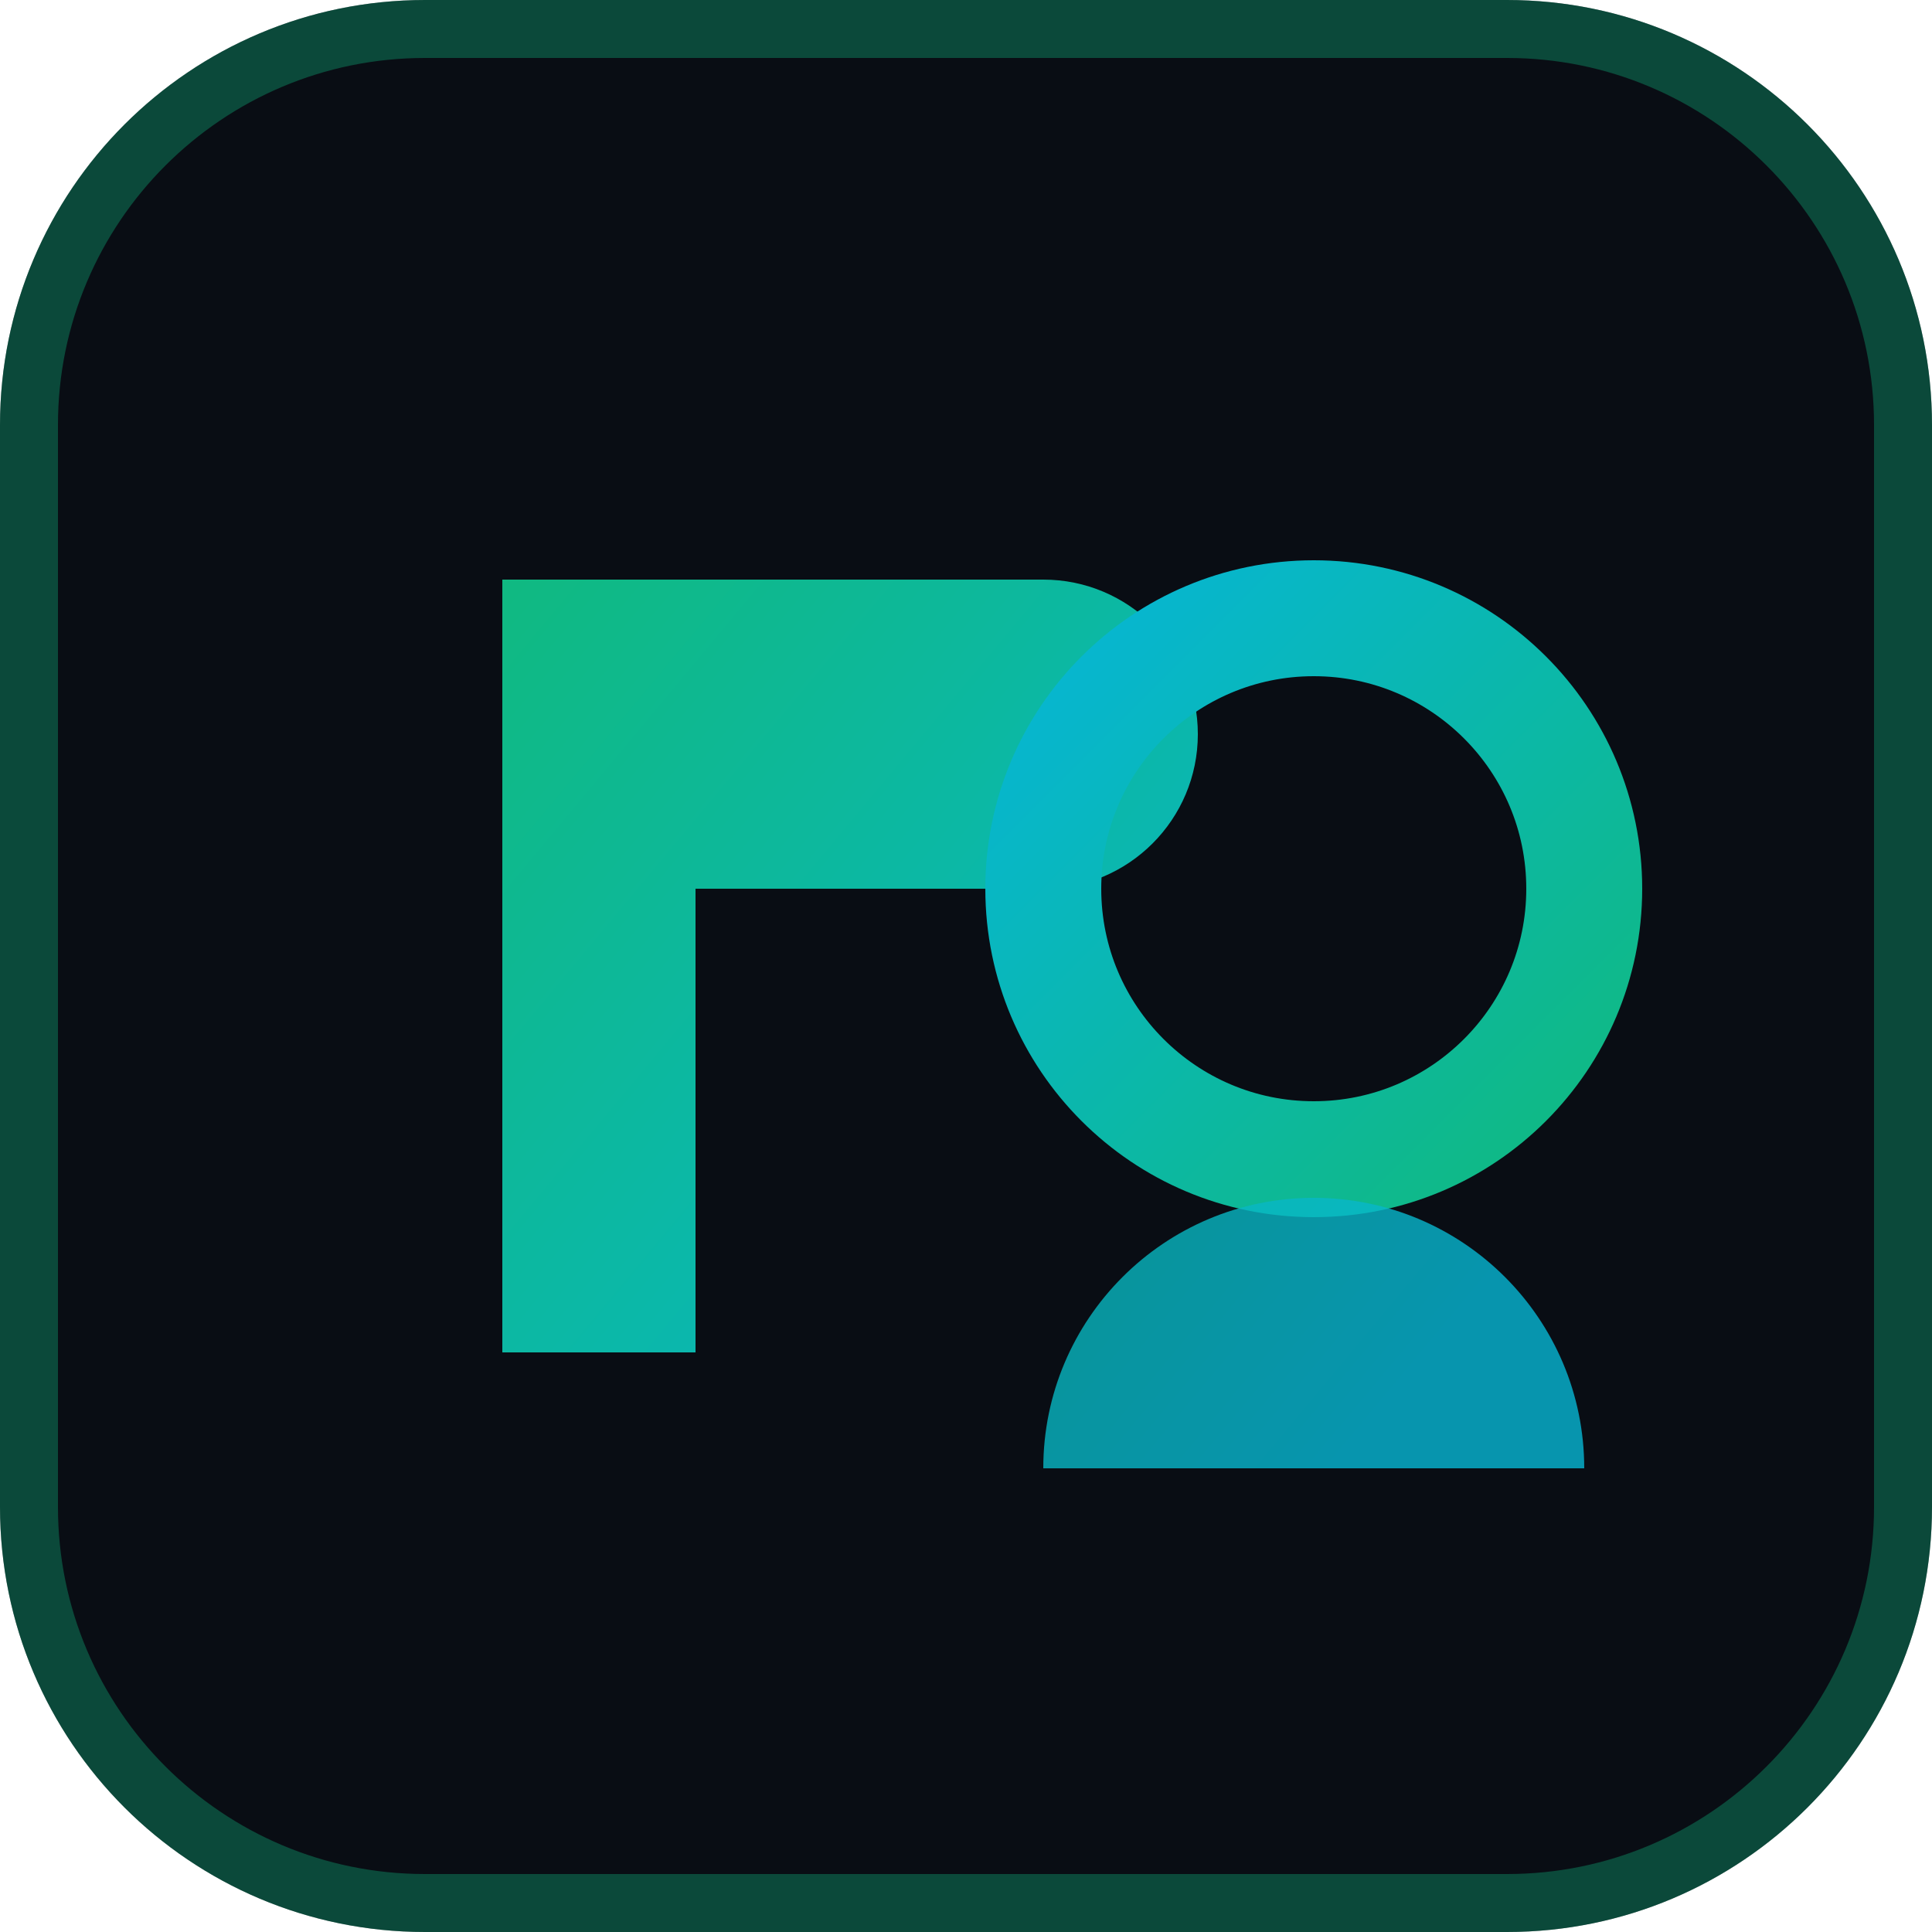
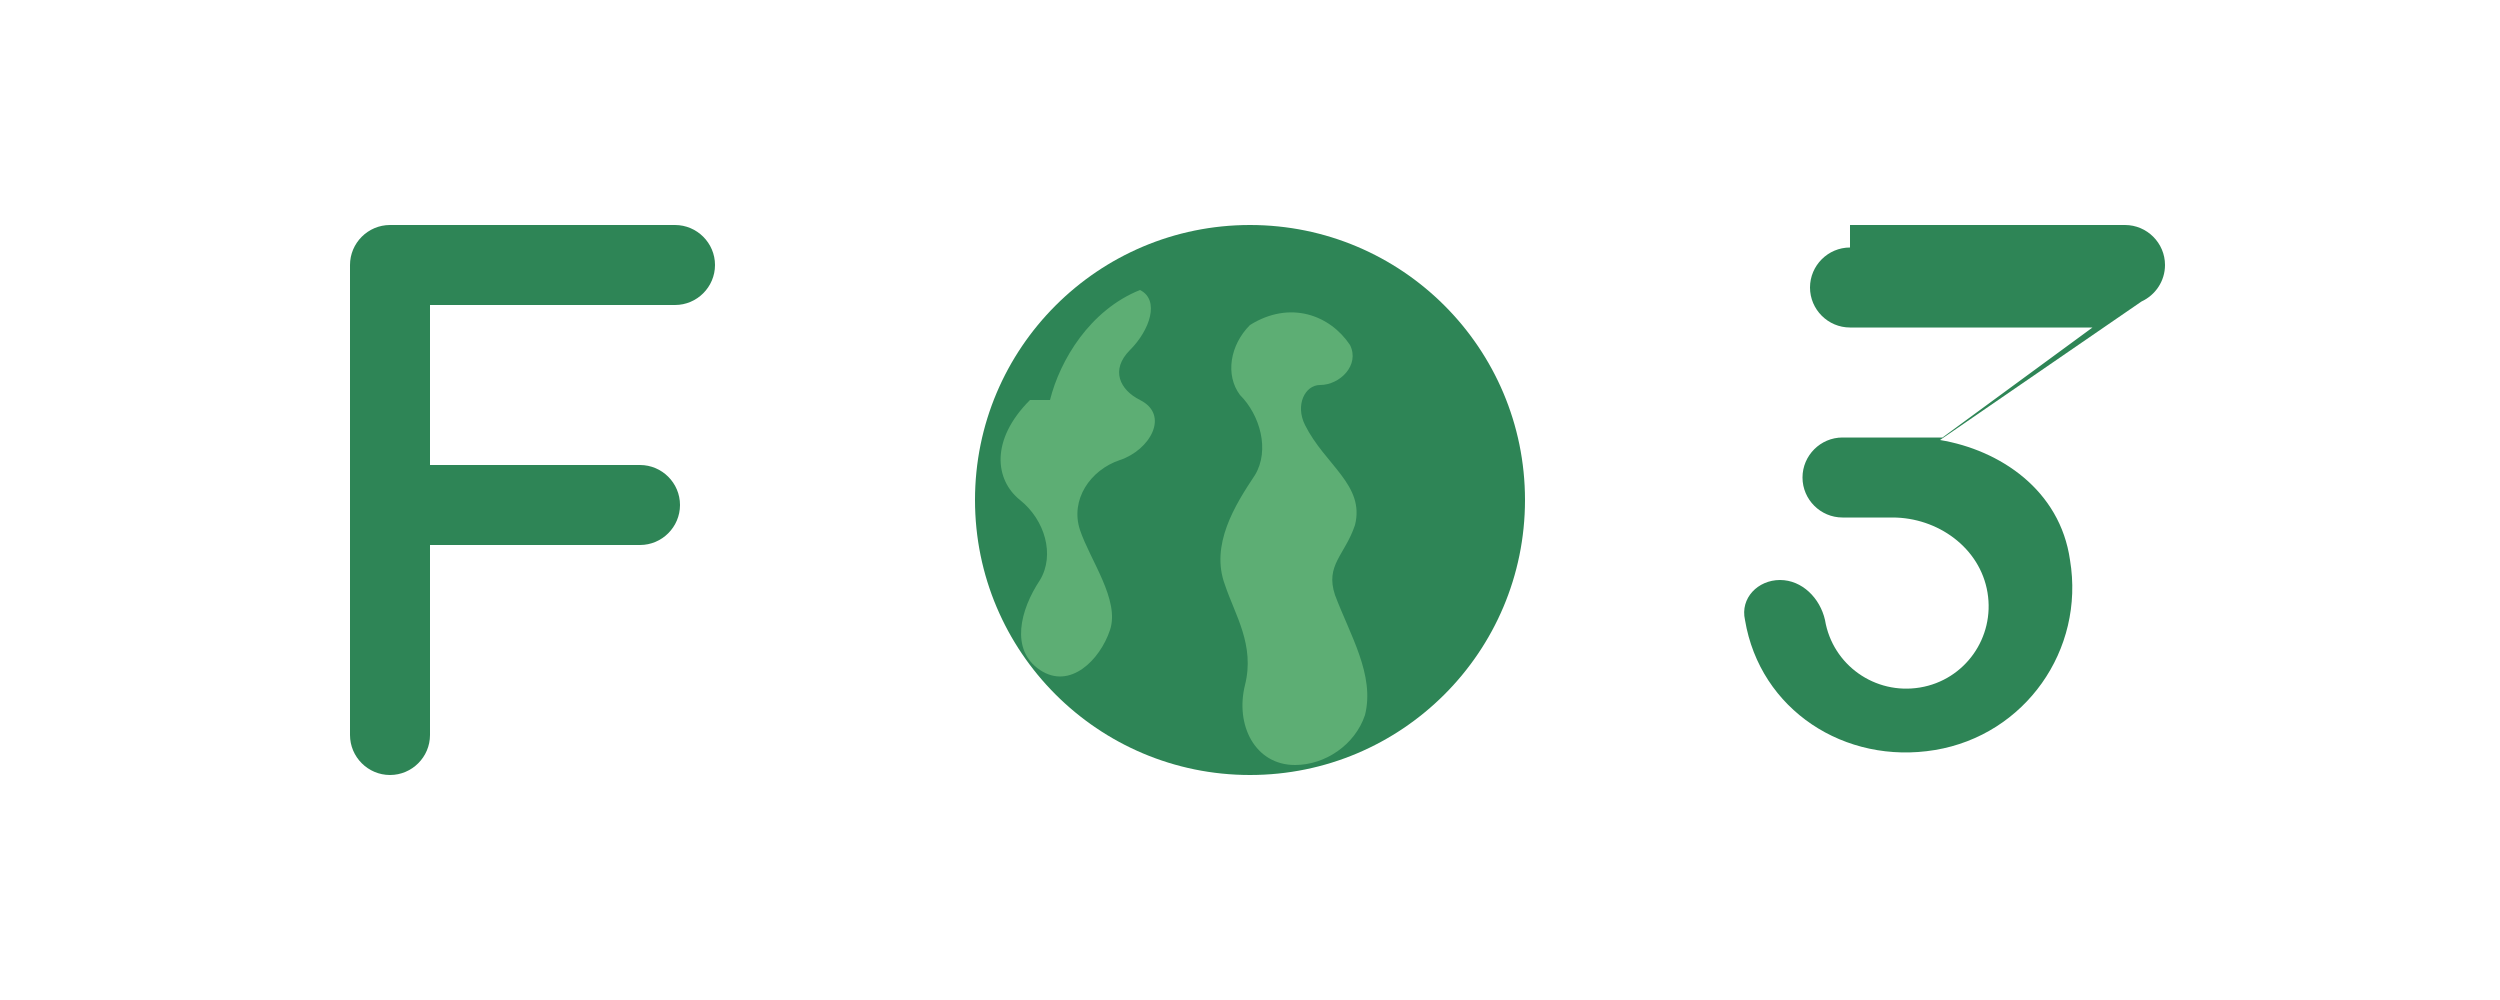
- <svg xmlns="http://www.w3.org/2000/svg" viewBox="0 0 100 100" fill="none">
-   <rect width="100" height="100" rx="22" fill="#090D14" />
-   <rect x="1.5" y="1.5" width="97" height="97" rx="20.5" stroke="#10b981" stroke-opacity="0.35" stroke-width="3" />
-   <path d="M26 30h28c4.418 0 8 3.582 8 8s-3.582 8-8 8H36v24h-10V30z" fill="url(#brandGrad)" />
-   <circle cx="68" cy="46" r="14" stroke="url(#cyanGrad)" stroke-width="6" fill="none" />
-   <path d="M68 62c7.732 0 14 6.268 14 14H54c0-7.732 6.268-14 14-14z" fill="url(#brandGrad)" opacity="0.8" />
-   <defs>
-     <linearGradient id="brandGrad" x1="26" y1="30" x2="74" y2="70" gradientUnits="userSpaceOnUse">
-       <stop stop-color="#10b981" />
-       <stop offset="1" stop-color="#06b6d4" />
-     </linearGradient>
-     <linearGradient id="cyanGrad" x1="54" y1="32" x2="82" y2="60" gradientUnits="userSpaceOnUse">
-       <stop stop-color="#06b6d4" />
-       <stop offset="1" stop-color="#10b981" />
-     </linearGradient>
-   </defs>
+ <svg xmlns="http://www.w3.org/2000/svg" viewBox="0 0 500 200" fill="none">
+   <path d="M70 45h65c4.4 0 8 3.6 8 8s-3.6 8-8 8H86v32h42c4.4 0 8 3.6 8 8s-3.6 8-8 8H86v38c0 4.4-3.6 8-8 8s-8-3.6-8-8V53c0-4.4 3.6-8 8-8z" fill="#2E8556" />
+   <g transform="translate(250, 100)">
+     <circle cx="0" cy="0" r="55" fill="#2E8556" />
+     <path d="M-40 -20c2 -8 8 -18 18 -22c4 2 2 8 -2 12c-4 4 -2 8 2 10c6 3 2 10 -4 12c-6 2 -10 8 -8 14c2 6 8 14 6 20c-2 6 -8 12 -14 8c-6 -4 -4 -12 0 -18c3 -5 1 -12 -4 -16c-5 -4 -6 -12 2 -20z" fill="#5DAE74" />
+     <path d="M0 -35c8 -5 16 -2 20 4c2 4 -2 8 -6 8c-3 0 -5 4 -3 8c4 8 12 12 10 20c-2 6 -6 8 -4 14c3 8 8 16 6 24c-2 6 -8 10 -14 10c-8 0 -12 -8 -10 -16c2 -8 -2 -14 -4 -20c-3 -8 2 -16 6 -22c3 -5 1 -12 -3 -16c-3 -4 -2 -10 2 -14z" fill="#5DAE74" />
+   </g>
+   <path d="M370 45h55c4.4 0 8 3.6 8 8c0 3.2-1.9 6-4.7 7.3L388 88c12 2 24 10 26 24c3 18-9 35-27 38c-18 3-35-8-38-26c-1-4.4 2.6-8 7-8s8 3.6 9 8c1.5 9 10 15 19 13.5c9-1.5 15-10 13.5-19c-1.5-9-10-15-19-15h-10c-4.4 0-8-3.6-8-8s3.6-8 8-8h20l30-22H370c-4.4 0-8-3.6-8-8s3.6-8 8-8z" fill="#2E8556" />
</svg>
